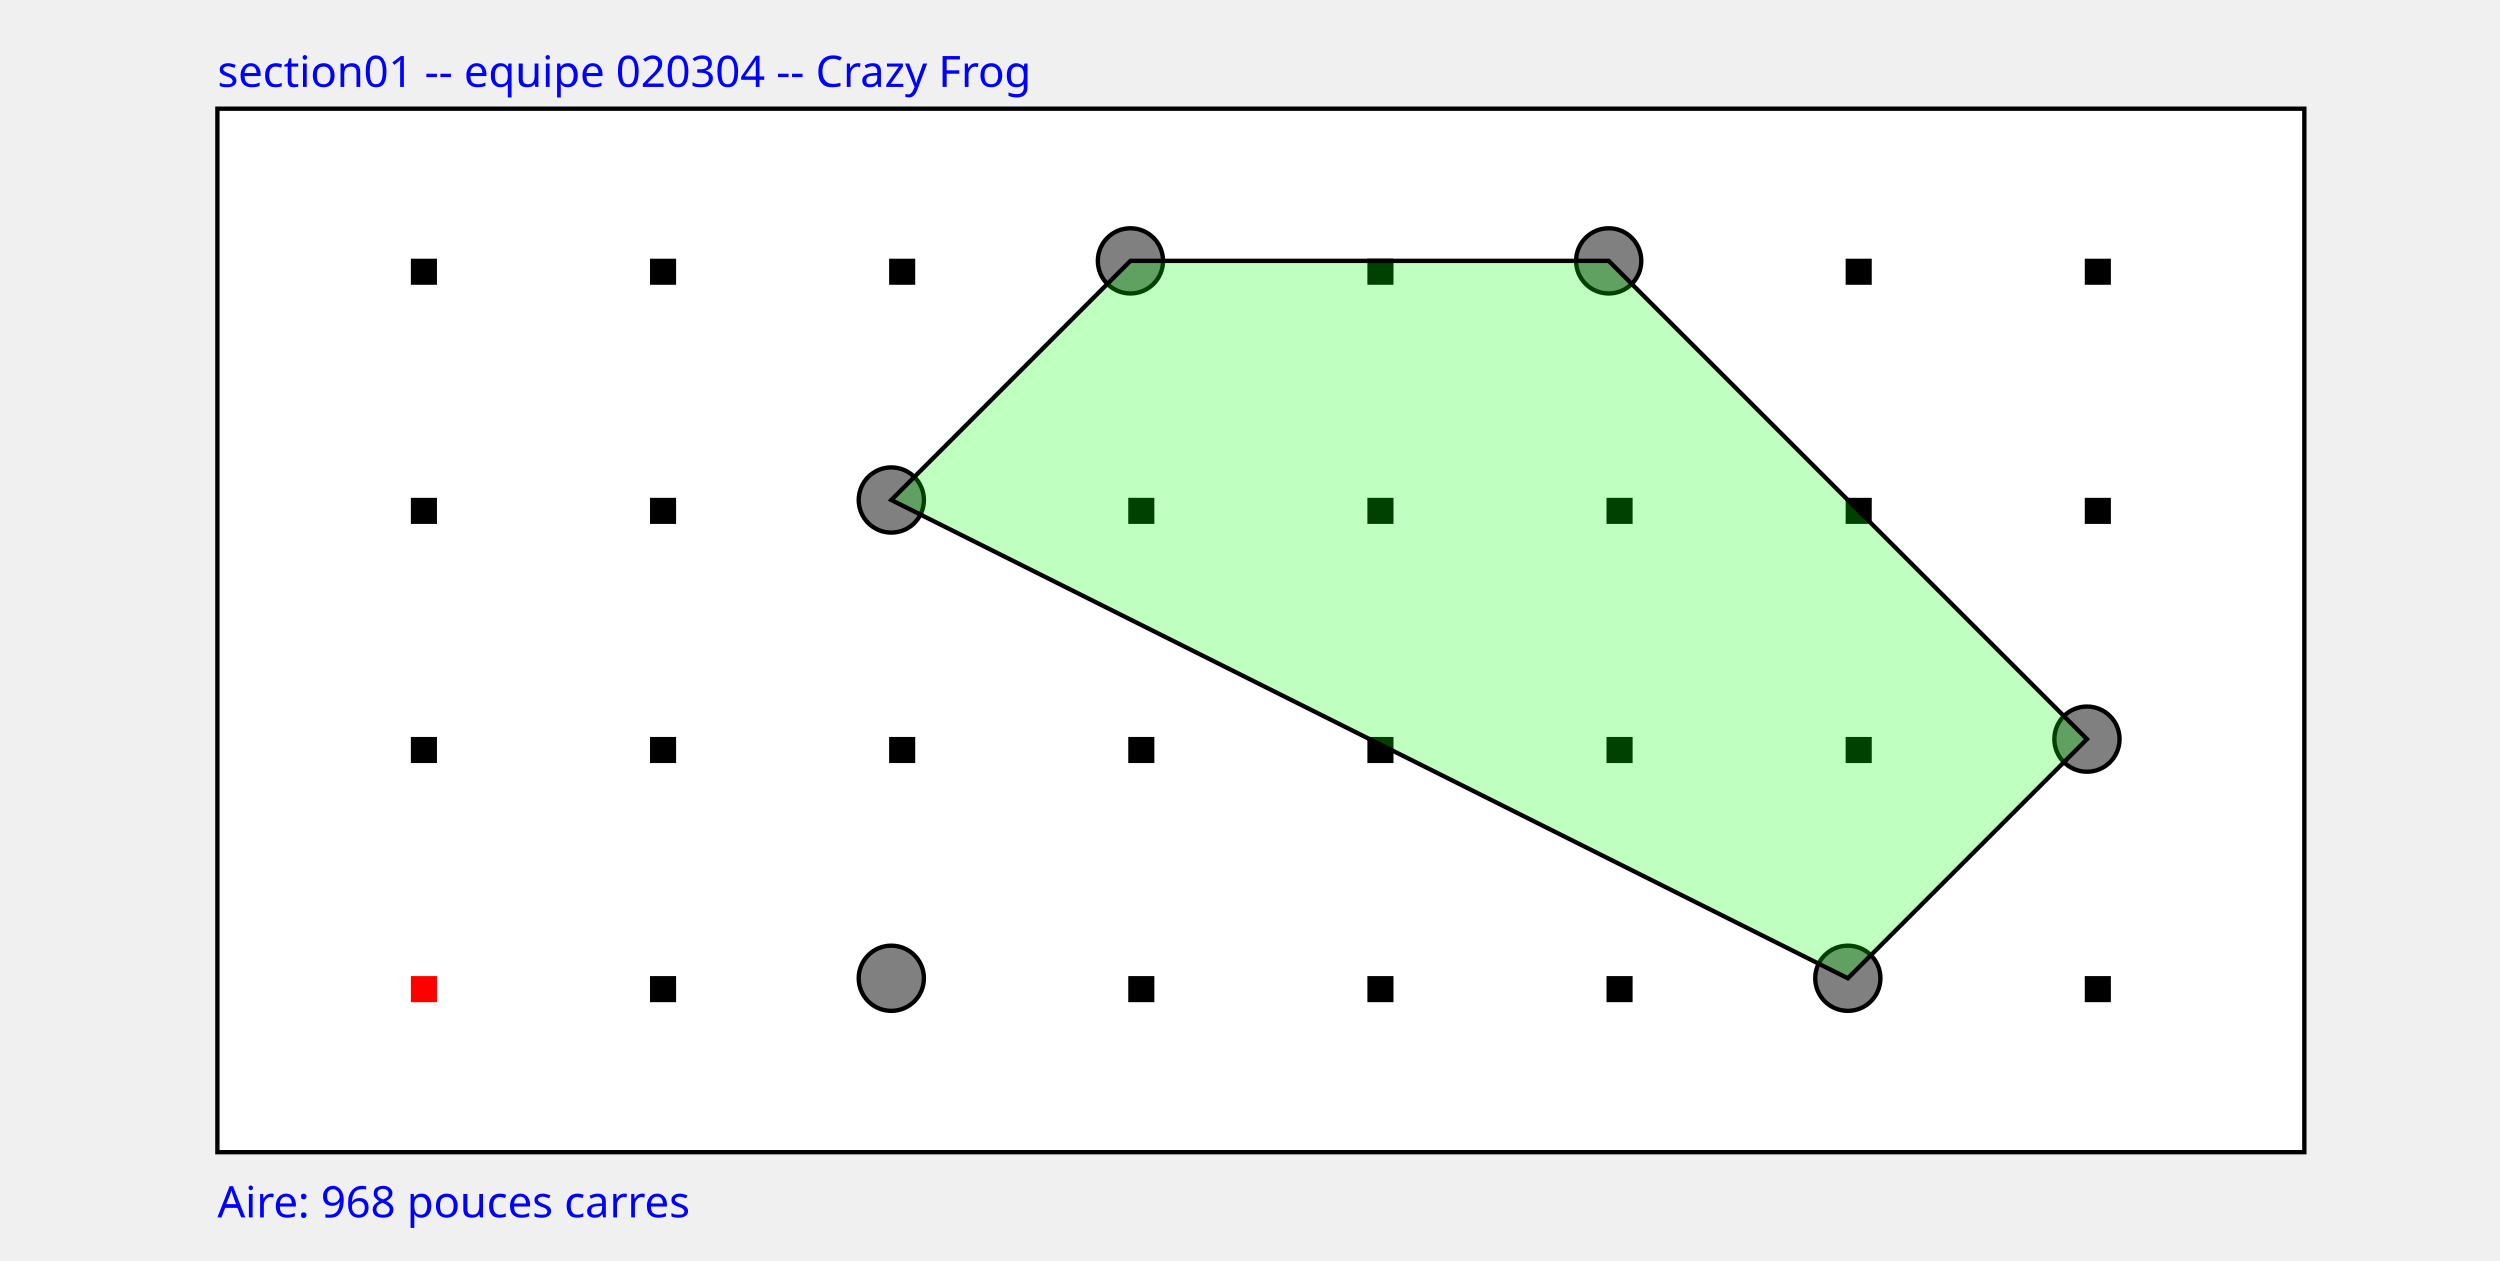
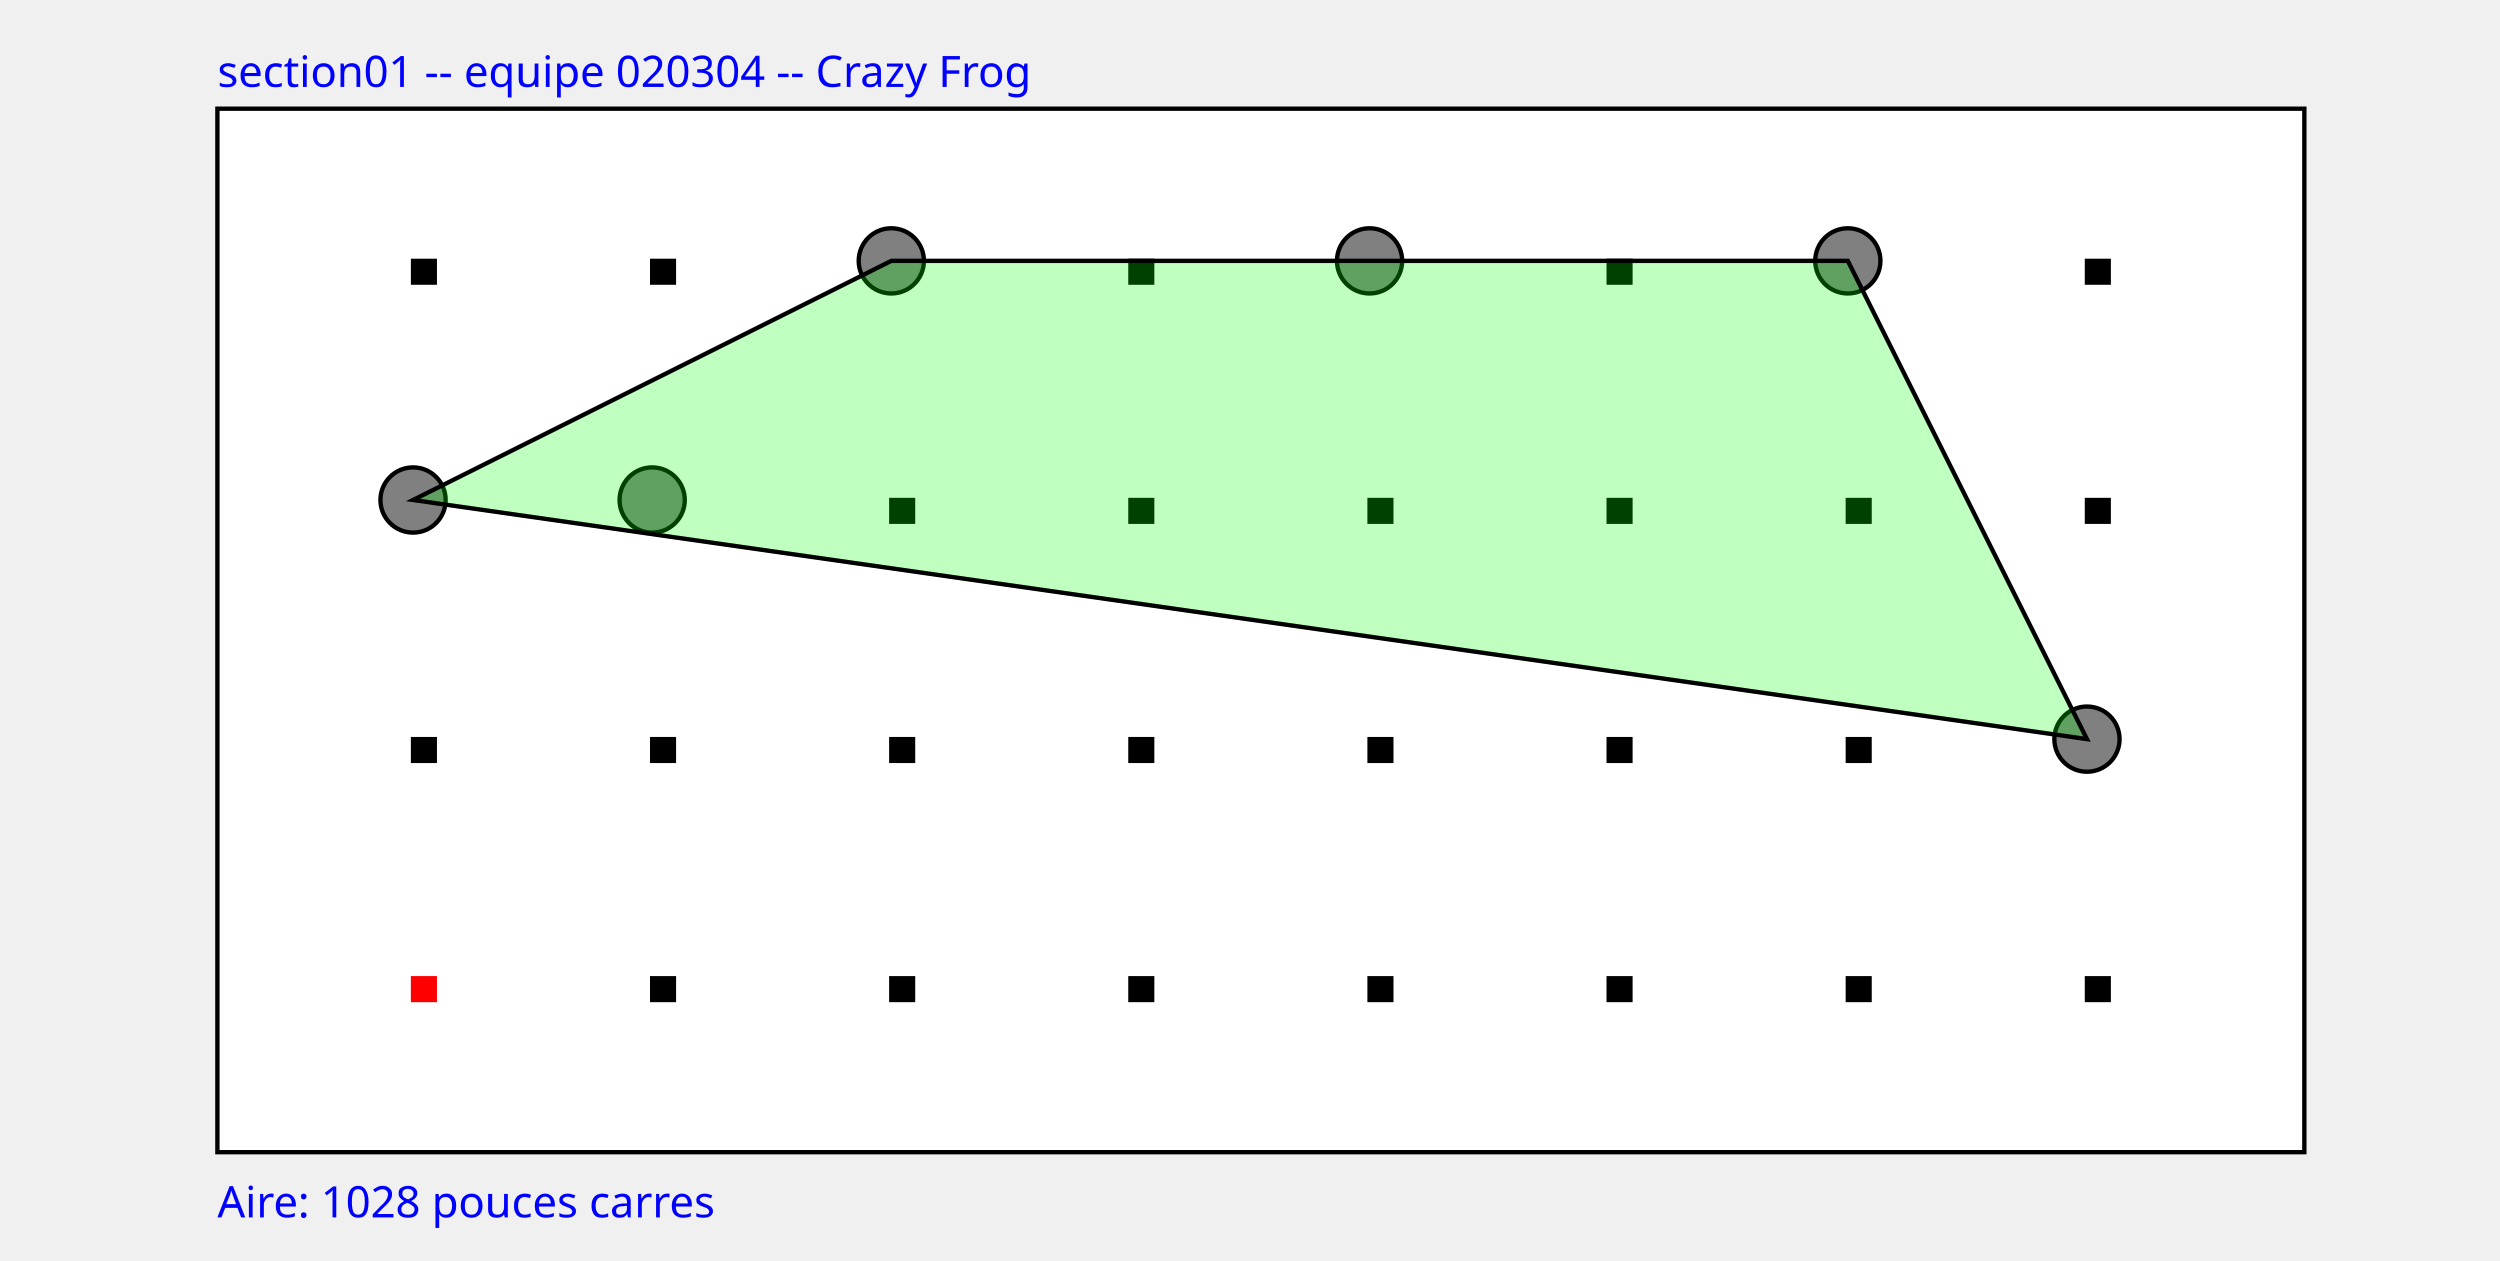
<svg xmlns="http://www.w3.org/2000/svg" width="100%" height="100%" viewBox="0 0 115 58">
  <style> .small { font: 2px sans-serif; }</style>
  <text x="10" y="4" fill="blue" class="small"> section01 -- equipe 020304 -- Crazy Frog </text>
  <rect x="10" y="5" width="96" height="48" stroke="black" stroke-width=".2" fill="white" />
  <rect x="19" y="45" width="1" height="1" stroke="red" stroke-width=".2" fill="red" />
  <rect x="30" y="45" width="1" height="1" stroke="black" stroke-width=".2" fill="black" />
  <rect x="41" y="45" width="1" height="1" stroke="black" stroke-width=".2" fill="black" />
  <rect x="52" y="45" width="1" height="1" stroke="black" stroke-width=".2" fill="black" />
  <rect x="63" y="45" width="1" height="1" stroke="black" stroke-width=".2" fill="black" />
  <rect x="74" y="45" width="1" height="1" stroke="black" stroke-width=".2" fill="black" />
  <rect x="85" y="45" width="1" height="1" stroke="black" stroke-width=".2" fill="black" />
  <rect x="96" y="45" width="1" height="1" stroke="black" stroke-width=".2" fill="black" />
  <rect x="19" y="34" width="1" height="1" stroke="black" stroke-width=".2" fill="black" />
  <rect x="30" y="34" width="1" height="1" stroke="black" stroke-width=".2" fill="black" />
  <rect x="41" y="34" width="1" height="1" stroke="black" stroke-width=".2" fill="black" />
  <rect x="52" y="34" width="1" height="1" stroke="black" stroke-width=".2" fill="black" />
  <rect x="63" y="34" width="1" height="1" stroke="black" stroke-width=".2" fill="black" />
  <rect x="74" y="34" width="1" height="1" stroke="black" stroke-width=".2" fill="black" />
  <rect x="85" y="34" width="1" height="1" stroke="black" stroke-width=".2" fill="black" />
  <rect x="96" y="34" width="1" height="1" stroke="black" stroke-width=".2" fill="black" />
  <rect x="19" y="23" width="1" height="1" stroke="black" stroke-width=".2" fill="black" />
  <rect x="30" y="23" width="1" height="1" stroke="black" stroke-width=".2" fill="black" />
  <rect x="41" y="23" width="1" height="1" stroke="black" stroke-width=".2" fill="black" />
  <rect x="52" y="23" width="1" height="1" stroke="black" stroke-width=".2" fill="black" />
  <rect x="63" y="23" width="1" height="1" stroke="black" stroke-width=".2" fill="black" />
  <rect x="74" y="23" width="1" height="1" stroke="black" stroke-width=".2" fill="black" />
  <rect x="85" y="23" width="1" height="1" stroke="black" stroke-width=".2" fill="black" />
  <rect x="96" y="23" width="1" height="1" stroke="black" stroke-width=".2" fill="black" />
  <rect x="19" y="12" width="1" height="1" stroke="black" stroke-width=".2" fill="black" />
  <rect x="30" y="12" width="1" height="1" stroke="black" stroke-width=".2" fill="black" />
  <rect x="41" y="12" width="1" height="1" stroke="black" stroke-width=".2" fill="black" />
  <rect x="52" y="12" width="1" height="1" stroke="black" stroke-width=".2" fill="black" />
  <rect x="63" y="12" width="1" height="1" stroke="black" stroke-width=".2" fill="black" />
  <rect x="74" y="12" width="1" height="1" stroke="black" stroke-width=".2" fill="black" />
  <rect x="85" y="12" width="1" height="1" stroke="black" stroke-width=".2" fill="black" />
  <rect x="96" y="12" width="1" height="1" stroke="black" stroke-width=".2" fill="black" />
-   <circle cx="41" cy="23" r="1.5" stroke="black" stroke-width=".2" fill="gray" />
-   <circle cx="52" cy="12" r="1.5" stroke="black" stroke-width=".2" fill="gray" />
-   <circle cx="74" cy="12" r="1.5" stroke="black" stroke-width=".2" fill="gray" />
+   <circle cx="19" cy="23" r="1.5" stroke="black" stroke-width=".2" fill="gray" />
+   <circle cx="30" cy="23" r="1.5" stroke="black" stroke-width=".2" fill="gray" />
+   <circle cx="41" cy="12" r="1.5" stroke="black" stroke-width=".2" fill="gray" />
+   <circle cx="63" cy="12" r="1.5" stroke="black" stroke-width=".2" fill="gray" />
+   <circle cx="85" cy="12" r="1.5" stroke="black" stroke-width=".2" fill="gray" />
  <circle cx="96" cy="34" r="1.5" stroke="black" stroke-width=".2" fill="gray" />
-   <circle cx="85" cy="45" r="1.5" stroke="black" stroke-width=".2" fill="gray" />
-   <circle cx="41" cy="45" r="1.5" stroke="black" stroke-width=".2" fill="gray" />
-   <polygon points="85, 45 96, 34 74, 12 52, 12 41, 23 " fill="rgba(0, 255, 0, 0.25)" stroke="black" stroke-width=".2" />
-   <text x="10" y="56" fill="blue" class="small"> Aire: 968 pouces carres </text>
+   <polygon points="96, 34 85, 12 63, 12 41, 12 19, 23 " fill="rgba(0, 255, 0, 0.25)" stroke="black" stroke-width=".2" />
+   <text x="10" y="56" fill="blue" class="small"> Aire: 1028 pouces carres </text>
</svg>
